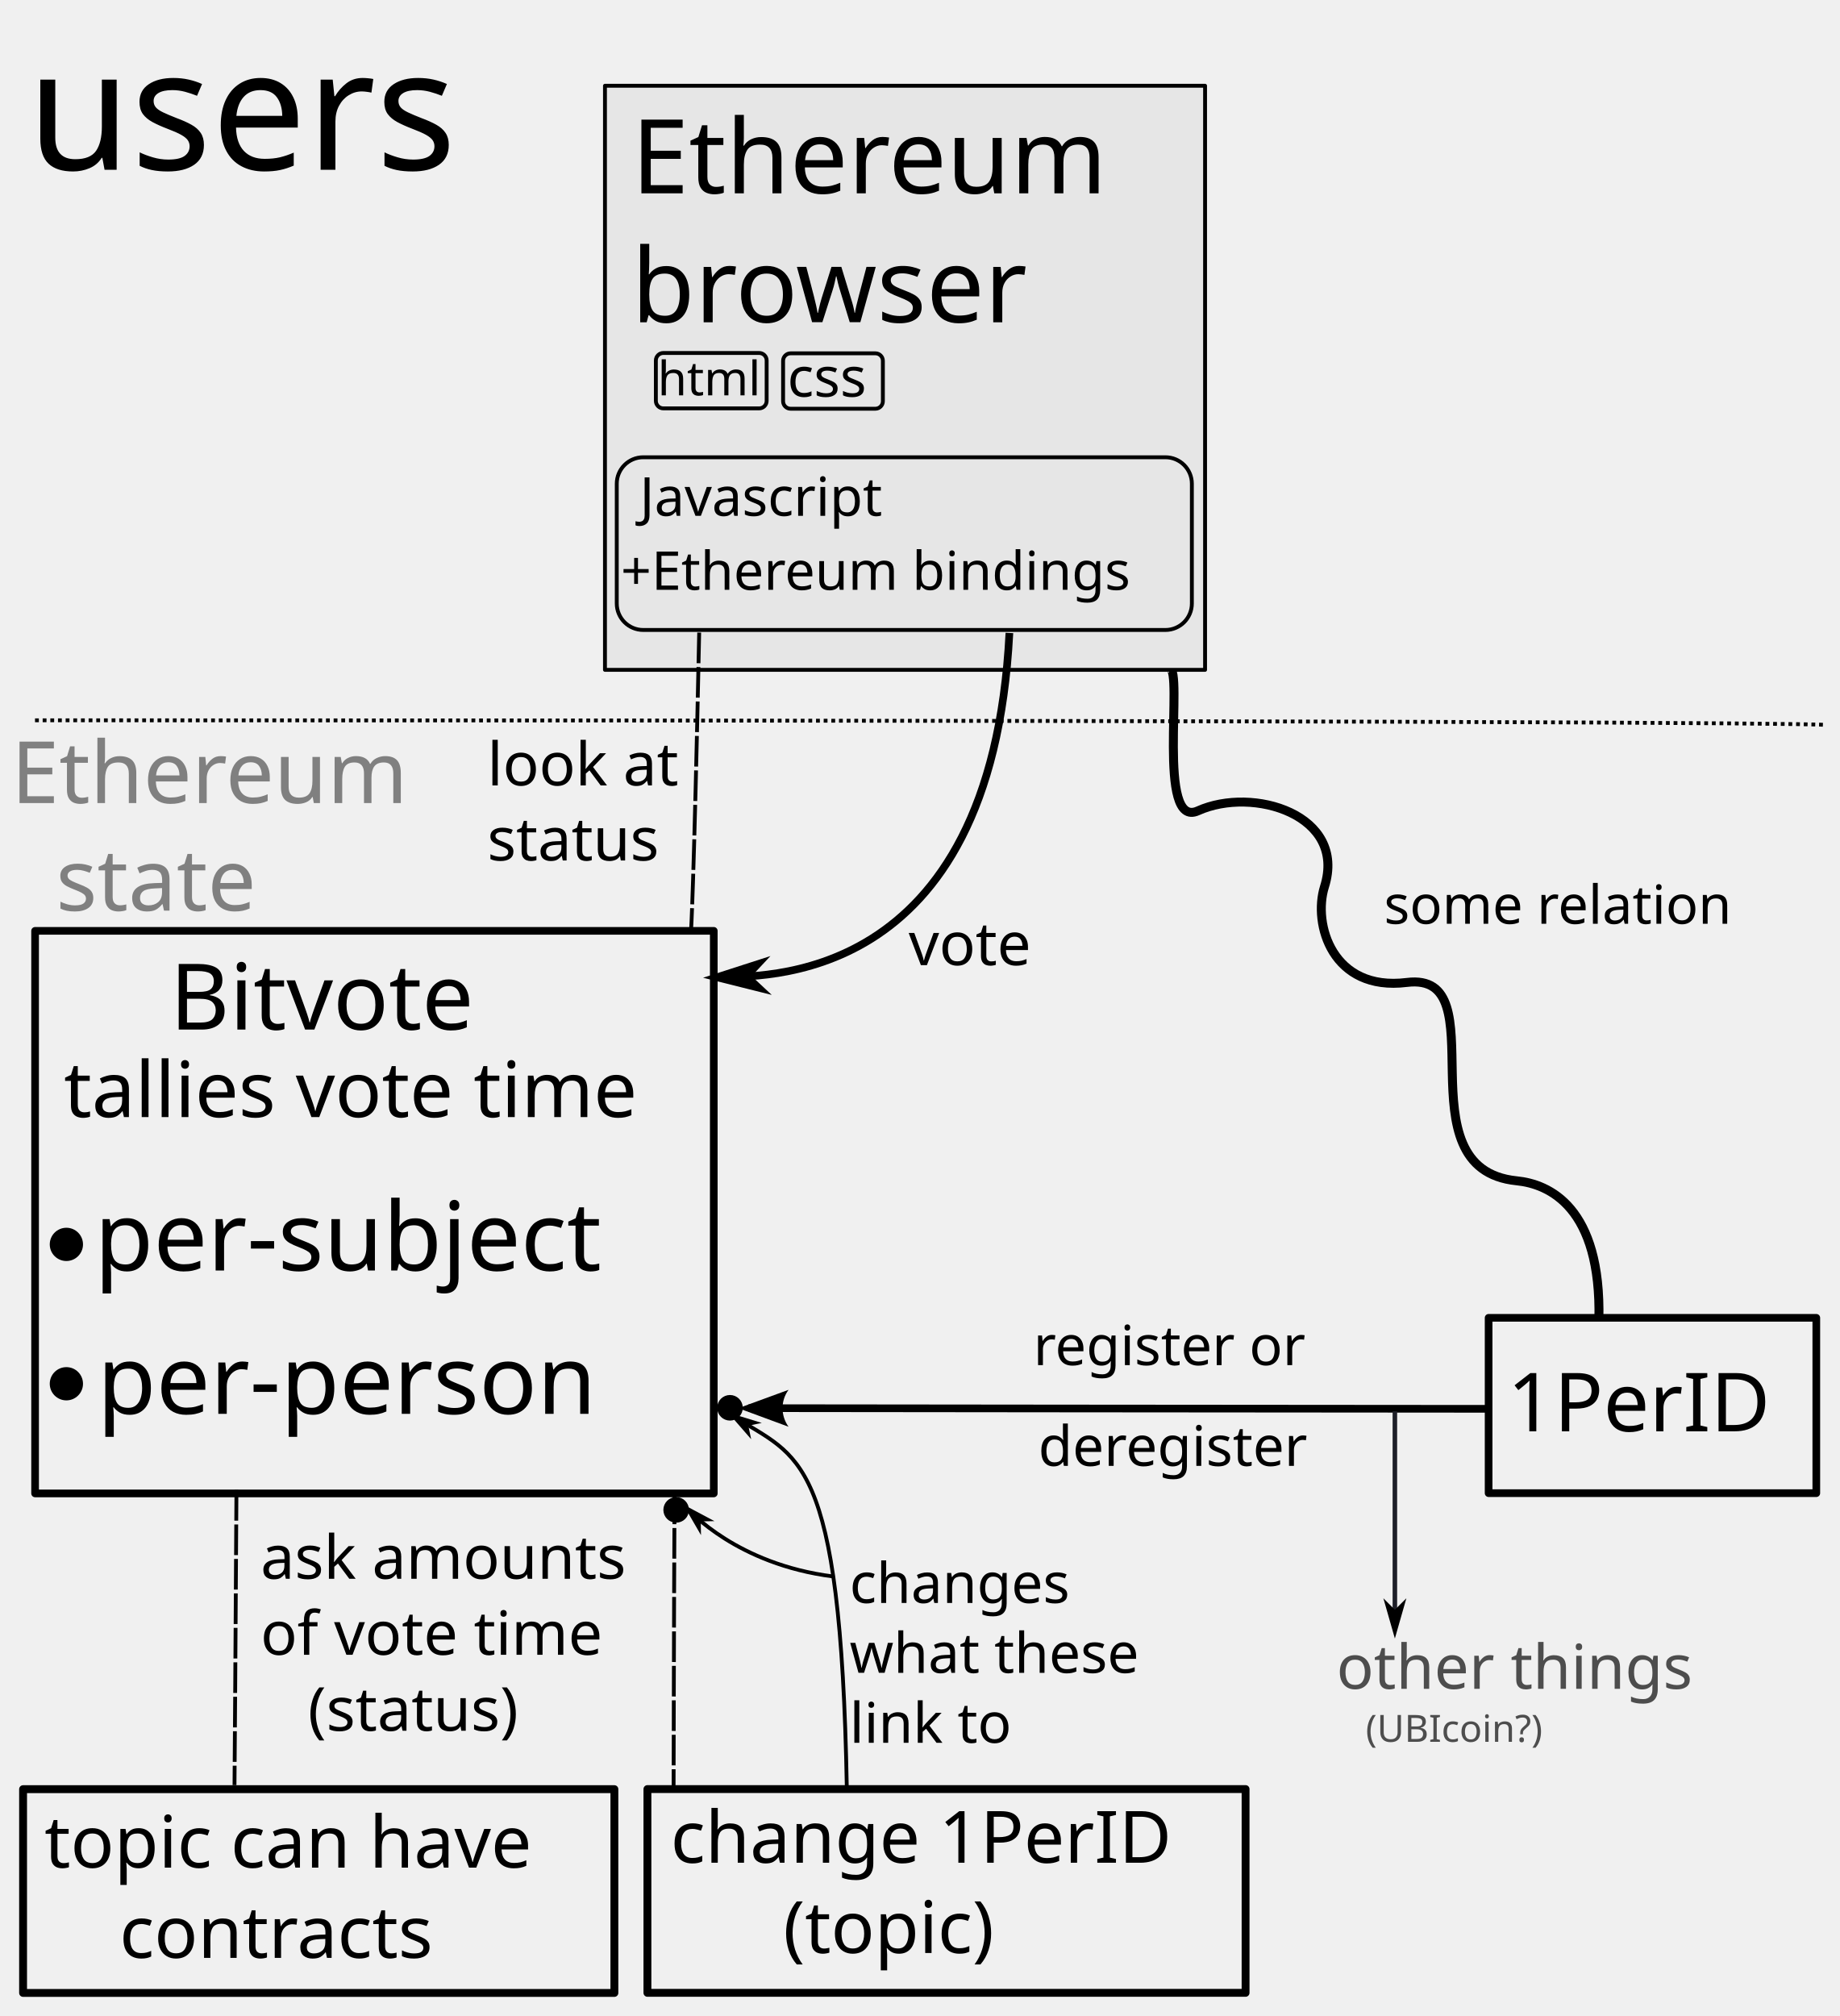
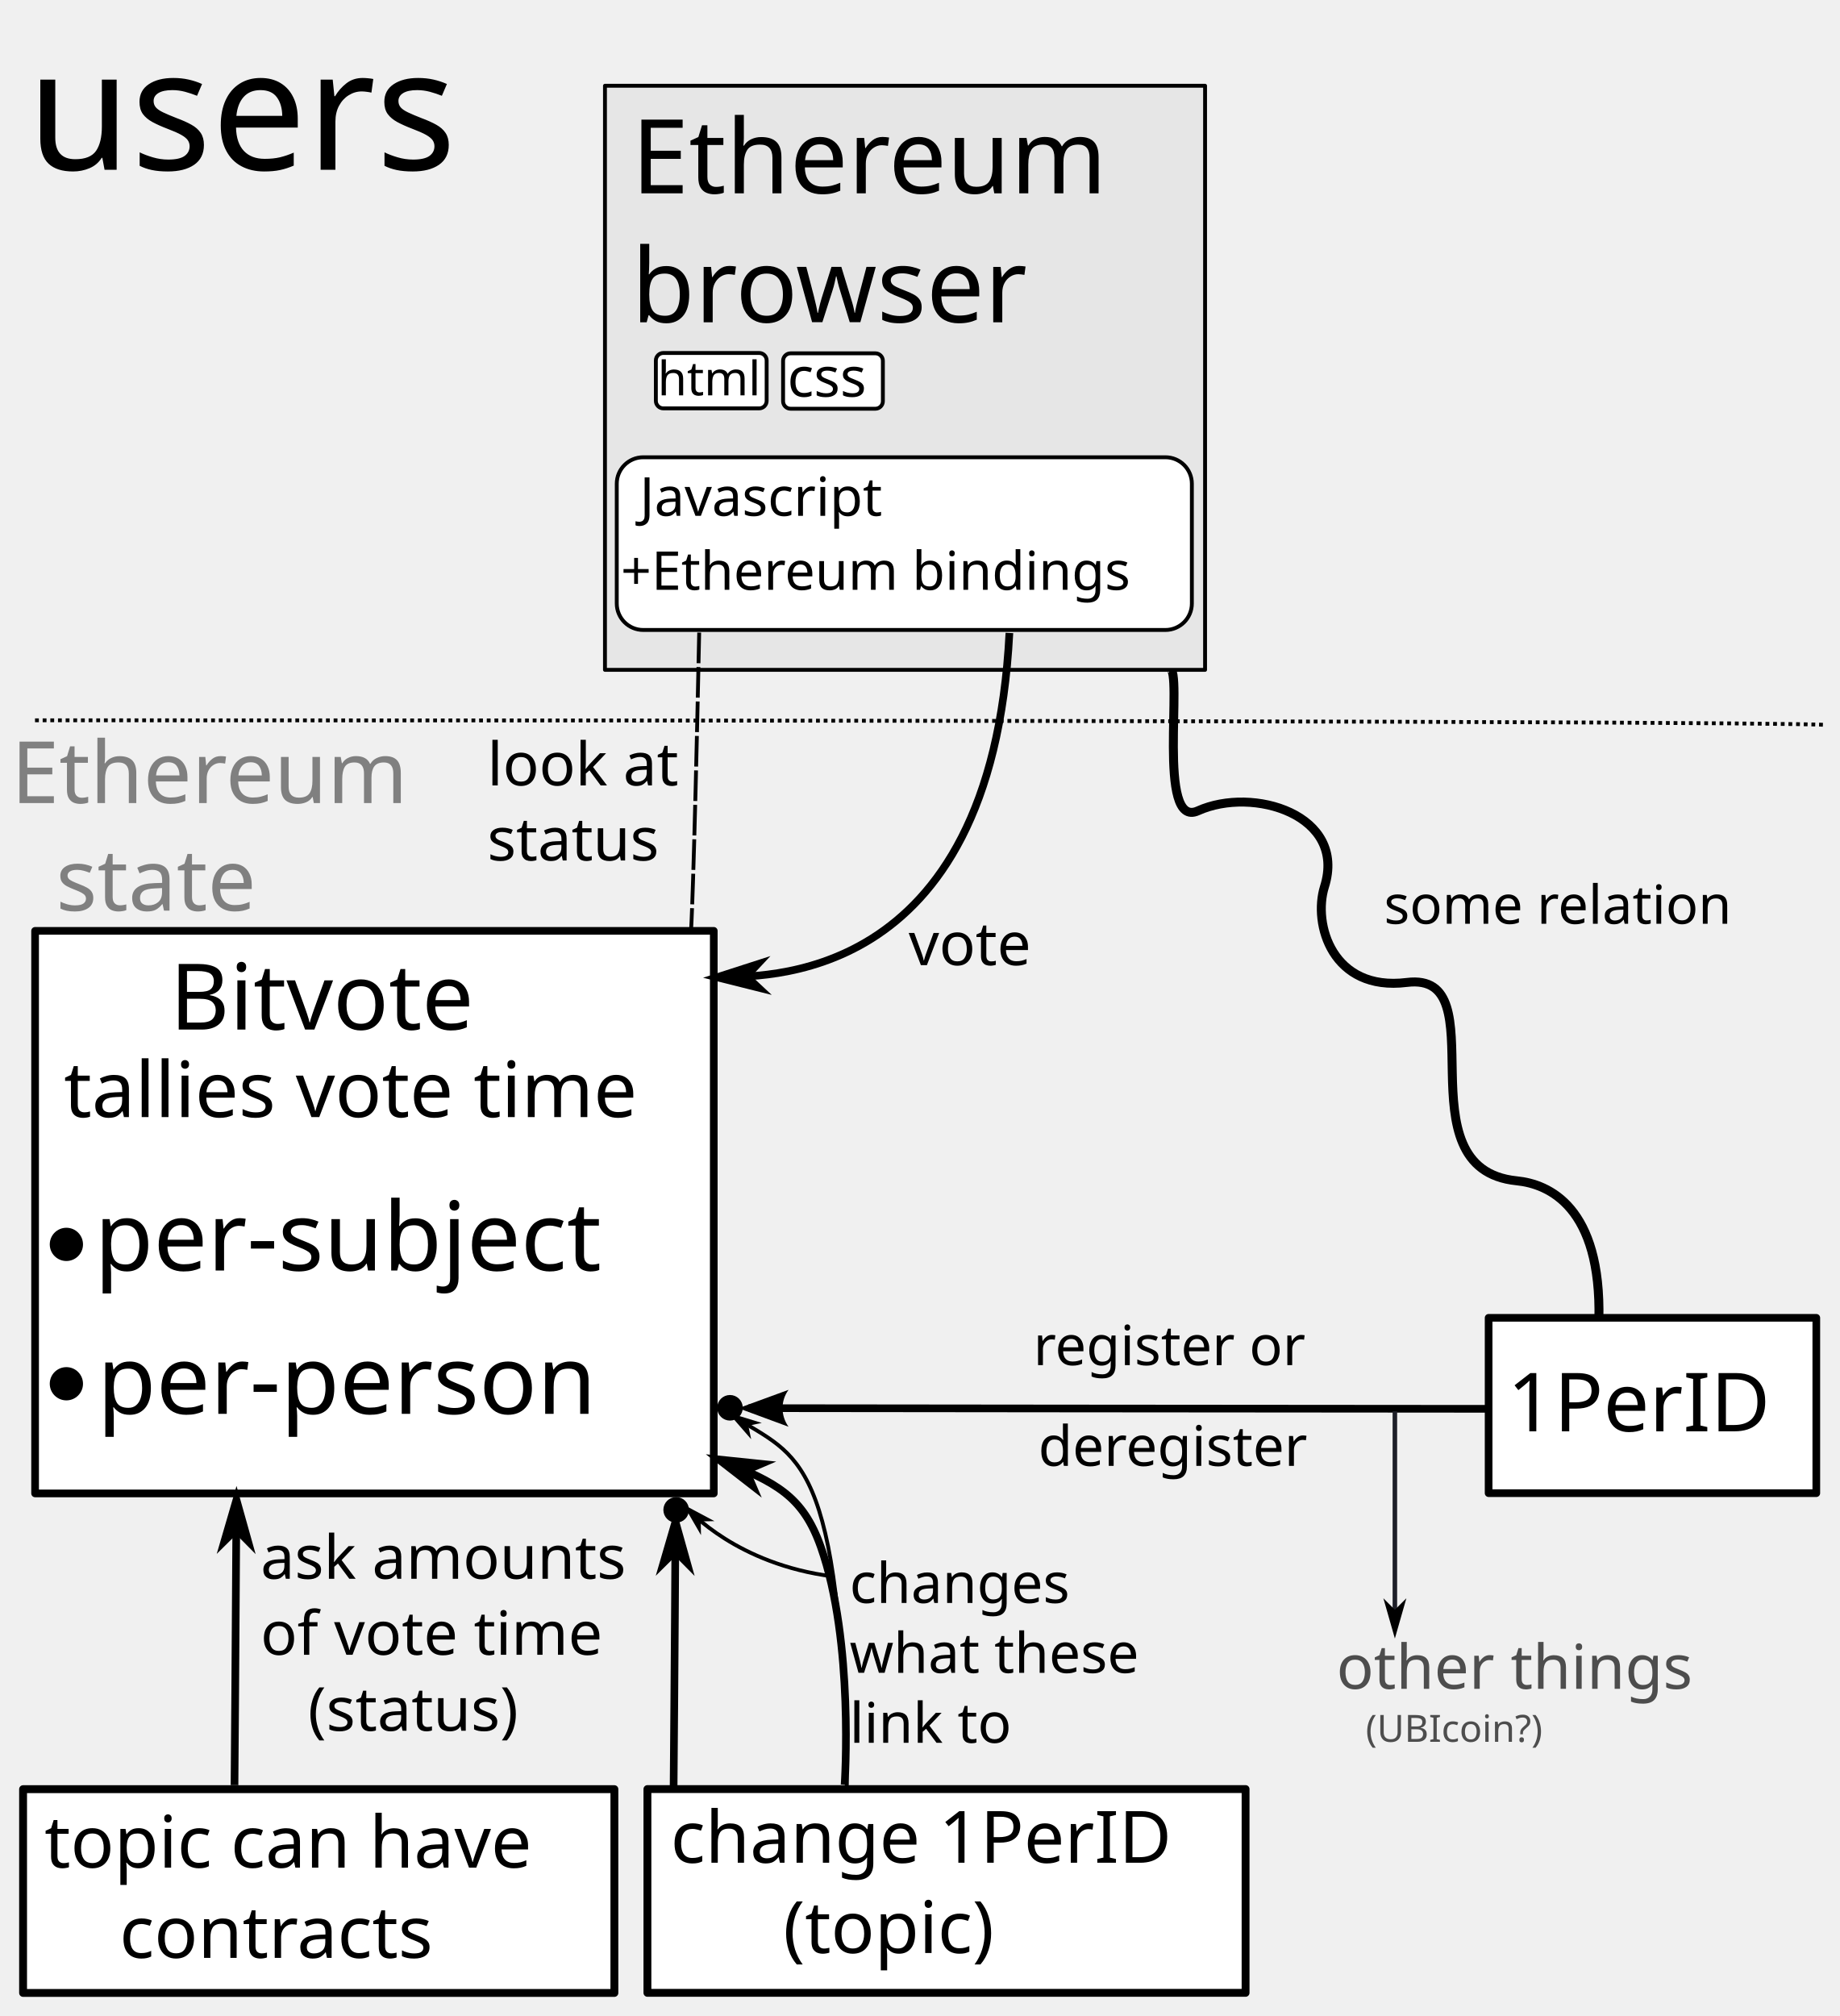
<svg xmlns="http://www.w3.org/2000/svg" width="480.421" height="526.524" id="svg2" version="1.1">
  <defs id="defs4">
    <marker orient="auto" refY="0" refX="0" id="Arrow1Mend" style="overflow:visible">
      <path id="path3792" d="M 0,0 5,-5 -12.5,0 5,5 0,0 z" style="fill-rule:evenodd;stroke:#000000;stroke-width:1pt" transform="matrix(-0.4,0,0,-0.4,-4,0)" />
    </marker>
    <marker orient="auto" refY="0" refX="0" id="Arrow1Mstart" style="overflow:visible">
      <path id="path3789" d="M 0,0 5,-5 -12.5,0 5,5 0,0 z" style="fill-rule:evenodd;stroke:#000000;stroke-width:1pt" transform="matrix(0.4,0,0,0.4,4,0)" />
    </marker>
    <marker orient="auto" refY="0" refX="0" id="Arrow2Lend" style="overflow:visible">
      <path id="path3804" style="fill-rule:evenodd;stroke-width:0.625;stroke-linejoin:round" d="M 8.719,4.034 -2.207,0.016 8.719,-4.002 c -1.745,2.372 -1.735,5.617 -6e-7,8.035 z" transform="matrix(-1.1,0,0,-1.1,-1.1,0)" />
    </marker>
    <marker orient="auto" refY="0" refX="0" id="Arrow1Lend" style="overflow:visible">
      <path id="path3786" d="M 0,0 5,-5 -12.5,0 5,5 0,0 z" style="fill-rule:evenodd;stroke:#000000;stroke-width:1pt" transform="matrix(-0.8,0,0,-0.8,-10,0)" />
    </marker>
    <marker orient="auto" refY="0" refX="0" id="Arrow2Mend" style="overflow:visible">
      <path id="path3810" style="fill-rule:evenodd;stroke-width:0.625;stroke-linejoin:round" d="M 8.719,4.034 -2.207,0.016 8.719,-4.002 c -1.745,2.372 -1.735,5.617 -6e-7,8.035 z" transform="scale(-0.6,-0.6)" />
    </marker>
    <marker orient="auto" refY="0" refX="0" id="Arrow1Send" style="overflow:visible">
      <path id="path3798" d="M 0,0 5,-5 -12.5,0 5,5 0,0 z" style="fill-rule:evenodd;stroke:#000000;stroke-width:1pt" transform="matrix(-0.2,0,0,-0.2,-1.2,0)" />
    </marker>
    <marker orient="auto" refY="0" refX="0" id="Arrow2Lstart" style="overflow:visible">
      <path id="path3801" style="fill-rule:evenodd;stroke-width:0.625;stroke-linejoin:round" d="M 8.719,4.034 -2.207,0.016 8.719,-4.002 c -1.745,2.372 -1.735,5.617 -6e-7,8.035 z" transform="matrix(1.1,0,0,1.1,1.1,0)" />
    </marker>
    <marker orient="auto" refY="0" refX="0" id="Arrow1Lstart" style="overflow:visible">
      <path id="path3783" d="M 0,0 5,-5 -12.5,0 5,5 0,0 z" style="fill-rule:evenodd;stroke:#000000;stroke-width:1pt" transform="matrix(0.8,0,0,0.8,10,0)" />
    </marker>
    <marker orient="auto" refY="0" refX="0" id="Arrow1Mend-6" style="overflow:visible">
      <path id="path3792-7" d="M 0,0 5,-5 -12.5,0 5,5 0,0 z" style="fill-rule:evenodd;stroke:#000000;stroke-width:1pt" transform="matrix(-0.4,0,0,-0.4,-4,0)" />
    </marker>
+     <marker orient="auto" refY="0" refX="0" id="Arrow1Mstart-6" style="overflow:visible">
+       <path id="path3789-4" d="M 0,0 5,-5 -12.5,0 5,5 0,0 z" style="fill-rule:evenodd;stroke:#000000;stroke-width:1pt" transform="matrix(0.4,0,0,0.4,4,0)" />
+     </marker>
+     <marker orient="auto" refY="0" refX="0" id="Arrow1Mend-3" style="overflow:visible">
+       <path id="path3792-1" d="M 0,0 5,-5 -12.5,0 5,5 0,0 z" style="fill-rule:evenodd;stroke:#000000;stroke-width:1pt" transform="matrix(-0.4,0,0,-0.4,-4,0)" />
+     </marker>
  </defs>
  <g id="layer1" transform="translate(117.9677,116.0777)">
+     <rect style="fill:#ffffff;stroke:#000000;stroke-width:2.055;stroke-linecap:butt;stroke-linejoin:round;stroke-miterlimit:4;stroke-opacity:1;stroke-dasharray:none;stroke-dashoffset:0;fill-opacity:1" id="rect4320-3" width="154.451" height="53.22" x="-111.94" y="351.2" />
+     <rect style="fill:#ffffff;stroke:#000000;stroke-width:2.055;stroke-linecap:butt;stroke-linejoin:round;stroke-miterlimit:4;stroke-opacity:1;stroke-dasharray:none;stroke-dashoffset:0;fill-opacity:1" id="rect4320" width="156.24" height="53.22" x="51.14" y="351.179" />
+     <rect style="fill:#ffffff;stroke:#000000;stroke-width:2;stroke-linecap:butt;stroke-linejoin:round;stroke-miterlimit:4;stroke-opacity:1;stroke-dasharray:none;stroke-dashoffset:0;fill-opacity:1" id="rect3777" width="85.593" height="45.797" x="270.861" y="228.1" />
+     <rect style="fill:#ffffff;stroke:#000000;stroke-width:2;stroke-linecap:butt;stroke-linejoin:round;stroke-miterlimit:4;stroke-opacity:1;stroke-dasharray:none;stroke-dashoffset:0;fill-opacity:1" id="rect3775" width="177.273" height="146.926" x="-108.801" y="127.036" />
    <text xml:space="preserve" style="font-size:24.004px;font-style:normal;font-weight:normal;line-height:125%;letter-spacing:0px;word-spacing:0px;fill:#000000;fill-opacity:1;stroke:none;font-family:Sans" x="-73.613" y="152.819" id="text2989">
      <tspan id="tspan2991" x="-73.613" y="152.819">Bitvote</tspan>
    </text>
    <text xml:space="preserve" style="font-size:21.3px;font-style:normal;font-weight:normal;line-height:125%;letter-spacing:0px;word-spacing:0px;fill:#000000;fill-opacity:1;stroke:none;font-family:Sans" x="275.758" y="257.738" id="text3769">
      <tspan id="tspan3771" x="275.758" y="257.738">1PerID</tspan>
    </text>
    <path style="fill:none;stroke:#000000;stroke-width:2;stroke-linecap:butt;stroke-linejoin:miter;stroke-miterlimit:4;stroke-opacity:1;stroke-dasharray:none;marker-start:none;marker-end:url(#Arrow2Mend)" d="m 270.73,251.868 c -32.216,0 -193.191,-0.175 -193.191,-0.175" id="path3773" />
-     <rect style="fill:none;stroke:#000000;stroke-width:2;stroke-linecap:butt;stroke-linejoin:round;stroke-miterlimit:4;stroke-opacity:1;stroke-dasharray:none;stroke-dashoffset:0" id="rect3775" width="177.273" height="146.926" x="-108.801" y="127.036" />
-     <rect style="fill:none;stroke:#000000;stroke-width:2;stroke-linecap:butt;stroke-linejoin:round;stroke-miterlimit:4;stroke-opacity:1;stroke-dasharray:none;stroke-dashoffset:0" id="rect3777" width="85.593" height="45.797" x="270.861" y="228.1" />
    <text xml:space="preserve" style="font-size:14.431px;font-style:normal;font-weight:normal;line-height:125%;letter-spacing:0px;word-spacing:0px;fill:#000000;fill-opacity:1;stroke:none;font-family:Sans" x="151.944" y="240.456" id="text5151">
      <tspan id="tspan5153" x="151.944" y="240.456">register or</tspan>
    </text>
    <text xml:space="preserve" style="font-size:14.561px;font-style:normal;font-weight:normal;line-height:125%;letter-spacing:0px;word-spacing:0px;fill:#000000;fill-opacity:1;stroke:none;font-family:Sans" x="153.236" y="266.769" id="text5155">
      <tspan id="tspan5157" x="153.236" y="266.769">deregister</tspan>
    </text>
    <text xml:space="preserve" style="font-size:43.92px;font-style:normal;font-weight:normal;line-height:125%;letter-spacing:0px;word-spacing:0px;fill:#000000;fill-opacity:1;stroke:none;font-family:Sans" x="-110.907" y="-71.729" id="text5159">
      <tspan id="tspan5161" x="-110.907" y="-71.729">users</tspan>
    </text>
    <text xml:space="preserve" style="font-size:15.681px;font-style:normal;font-weight:normal;line-height:125%;letter-spacing:0px;word-spacing:0px;fill:#000000;fill-opacity:1;stroke:none;font-family:Sans" x="119.38" y="135.989" id="text5179">
      <tspan id="tspan5181" x="119.38" y="135.989">vote</tspan>
    </text>
    <path style="fill:none;stroke:#000000;stroke-width:2.342;stroke-linecap:butt;stroke-linejoin:miter;stroke-miterlimit:4;stroke-opacity:1;stroke-dasharray:none" d="m 299.666,228.621 c 0.695,-29.527 -13.094,-35.465 -21.44,-36.302 -30.955,-3.104 -4.42,-54.843 -28.727,-51.809 -19.472,2.431 -24.581,-15.248 -21.512,-24.999 5.908,-18.772 -18.665,-26.321 -33.057,-19.818 -10.888,4.92 -3.741,-36.978 -7.428,-37.298" id="path5191" />
    <text xml:space="preserve" style="font-size:14.052px;font-style:normal;font-weight:normal;line-height:125%;letter-spacing:0px;word-spacing:0px;fill:#000000;fill-opacity:1;stroke:none;font-family:Sans" x="243.529" y="125.188" id="text5193">
      <tspan id="tspan5195" x="243.529" y="125.188">some relation</tspan>
    </text>
    <text xml:space="preserve" style="font-size:18.859px;font-style:normal;font-weight:normal;line-height:125%;letter-spacing:0px;word-spacing:0px;fill:#000000;fill-opacity:1;stroke:none;font-family:Sans" x="57.197" y="370.423" id="text5205">
      <tspan id="tspan5207" x="57.197" y="370.423">change 1PerID</tspan>
      <tspan x="57.197" y="393.997" id="tspan5209">      (topic)</tspan>
    </text>
    <path style="fill:#000000;fill-opacity:1;stroke:#000000;stroke-width:1;stroke-linecap:butt;stroke-linejoin:round;stroke-miterlimit:4;stroke-opacity:1;stroke-dasharray:none;stroke-dashoffset:0" id="path6759" d="m 151.288,70.414 c 0,2.093 -1.697,3.79 -3.79,3.79 -2.093,0 -3.79,-1.697 -3.79,-3.79 0,-2.093 1.697,-3.79 3.79,-3.79 2.093,0 3.79,1.697 3.79,3.79 z" transform="matrix(0.7791369,0,0,0.7791369,-42.21618,196.7378)" />
    <path style="fill:#808080;stroke:#1e1f28;stroke-width:1.184px;stroke-linecap:butt;stroke-linejoin:miter;stroke-opacity:1;marker-mid:none;marker-end:url(#Arrow1Mend)" d="m 246.375,252.509 c 0,29.912 0,57.019 0,57.019" id="path7151" />
    <text xml:space="preserve" style="font-size:16.119px;font-style:normal;font-weight:normal;line-height:125%;letter-spacing:0px;word-spacing:0px;fill:#4d4d4d;fill-opacity:1;stroke:none;font-family:Sans" x="231.118" y="324.997" id="text7545">
      <tspan id="tspan7547" x="231.118" y="324.997">other things</tspan>
      <tspan x="231.118" y="338.841" id="tspan7549" style="font-size:9.794px;fill:#4d4d4d">   (UBIcoin?)</tspan>
    </text>
    <text xml:space="preserve" style="font-size:20.197px;font-style:normal;font-weight:normal;line-height:125%;letter-spacing:0px;word-spacing:0px;fill:#000000;fill-opacity:1;stroke:none;font-family:Sans" x="-101.294" y="175.677" id="text3043">
      <tspan id="tspan3045" x="-101.294" y="175.677">tallies vote time</tspan>
    </text>
    <text xml:space="preserve" style="font-size:40px;font-style:normal;font-weight:normal;line-height:125%;letter-spacing:0px;word-spacing:0px;fill:#000000;fill-opacity:1;stroke:none;font-family:Sans" x="-53.163" y="192.629" id="text3047" transform="translate(-1.980005,0.396846)">
      <tspan id="tspan3049" x="-53.163" y="192.629" />
    </text>
    <text xml:space="preserve" style="font-size:25.03px;font-style:normal;font-weight:normal;line-height:125%;letter-spacing:0px;word-spacing:0px;fill:#000000;fill-opacity:1;stroke:none;font-family:Sans" x="-93.282" y="215.748" id="text3051">
      <tspan id="tspan3053" x="-93.282" y="215.748">per-subject</tspan>
    </text>
    <text xml:space="preserve" style="font-size:25.03px;font-style:normal;font-weight:normal;line-height:125%;letter-spacing:0px;word-spacing:0px;fill:#000000;fill-opacity:1;stroke:none;font-family:Sans" x="-92.58" y="253.185" id="text3051-7">
      <tspan id="tspan3053-7" x="-92.58" y="253.185">per-person</tspan>
    </text>
    <path style="fill:#000000;fill-opacity:1;stroke:#000000;stroke-width:1.5;stroke-linecap:butt;stroke-linejoin:round;stroke-miterlimit:4;stroke-opacity:1;stroke-dasharray:none;stroke-dashoffset:0" id="path3080" d="m -86.21,172.034 c 0,1.984 -1.608,3.592 -3.592,3.592 -1.984,0 -3.592,-1.608 -3.592,-3.592 0,-1.984 1.608,-3.592 3.592,-3.592 1.984,0 3.592,1.608 3.592,3.592 z" transform="translate(-10.82672,36.88803)" />
    <path style="fill:#000000;fill-opacity:1;stroke:#000000;stroke-width:1.5;stroke-linecap:butt;stroke-linejoin:round;stroke-miterlimit:4;stroke-opacity:1;stroke-dasharray:none;stroke-dashoffset:0" id="path3080-1" d="m -86.21,172.034 c 0,1.984 -1.608,3.592 -3.592,3.592 -1.984,0 -3.592,-1.608 -3.592,-3.592 0,-1.984 1.608,-3.592 3.592,-3.592 1.984,0 3.592,1.608 3.592,3.592 z" transform="translate(-10.82672,73.28765)" />
    <path style="fill:none;stroke:#000000;stroke-width:1px;stroke-linecap:butt;stroke-linejoin:miter;stroke-opacity:1;marker-end:url(#Arrow1Mend)" d="M 103.22,350.83 C 101.637,263.007 90.432,264.7 73.826,253.908" id="path4114" />
    <text xml:space="preserve" style="font-size:15.879px;font-style:normal;font-weight:normal;line-height:125%;letter-spacing:0px;word-spacing:0px;fill:#000000;fill-opacity:1;stroke:none;font-family:Sans" x="-49.909" y="296.252" id="text4314">
      <tspan x="-49.909" y="296.252" id="tspan4410">ask amounts</tspan>
      <tspan x="-49.909" y="316.101" id="tspan3080">of vote time</tspan>
      <tspan x="-49.909" y="335.95" id="tspan3081">   (status)</tspan>
    </text>
-     <rect style="fill:none;stroke:#000000;stroke-width:2.055;stroke-linecap:butt;stroke-linejoin:round;stroke-miterlimit:4;stroke-opacity:1;stroke-dasharray:none;stroke-dashoffset:0" id="rect4320" width="156.24" height="53.22" x="51.14" y="351.179" />
    <text xml:space="preserve" style="font-size:14.609px;font-style:normal;font-weight:normal;line-height:125%;letter-spacing:0px;word-spacing:0px;fill:#000000;fill-opacity:1;stroke:none;font-family:Sans" x="103.956" y="302.567" id="text4322">
      <tspan x="103.956" y="302.567" id="tspan3084">changes</tspan>
      <tspan x="103.956" y="320.828" id="tspan3092">what these</tspan>
      <tspan x="103.956" y="339.089" id="tspan3094">link to</tspan>
    </text>
-     <rect style="fill:none;stroke:#000000;stroke-width:2.055;stroke-linecap:butt;stroke-linejoin:round;stroke-miterlimit:4;stroke-opacity:1;stroke-dasharray:none;stroke-dashoffset:0" id="rect4320-3" width="154.451" height="53.22" x="-111.94" y="351.2" />
    <text xml:space="preserve" style="font-size:18.859px;font-style:normal;font-weight:normal;line-height:125%;letter-spacing:0px;word-spacing:0px;fill:#000000;fill-opacity:1;stroke:none;font-family:Sans" x="-106.357" y="371.689" id="text5205-7">
      <tspan id="tspan5207-1" x="-106.357" y="371.689">topic can have</tspan>
      <tspan x="-106.357" y="395.263" id="tspan5209-5">    contracts</tspan>
    </text>
-     <path style="fill:none;stroke:#000000;stroke-width:1;stroke-linecap:butt;stroke-linejoin:miter;stroke-miterlimit:4;stroke-opacity:1;stroke-dasharray:8, 1;stroke-dashoffset:0" d="m -56.207,273.076 c -0.169,32.681 -0.508,77.079 -0.508,77.079" id="path4312-9" />
-     <path style="fill:none;stroke:#000000;stroke-width:1;stroke-linecap:butt;stroke-linejoin:miter;stroke-miterlimit:4;stroke-opacity:1;stroke-dasharray:8, 1;stroke-dashoffset:0" d="m 58.225,273.996 c -0.169,32.681 -0.249,77.173 -0.249,77.173" id="path4312-9-1" />
+     <path style="fill:none;stroke:#000000;stroke-width:2;stroke-linecap:butt;stroke-linejoin:miter;stroke-miterlimit:4;stroke-opacity:1;stroke-dasharray:none;stroke-dashoffset:0;marker-start:url(#Arrow1Mstart);marker-end:none" d="m -56.207,275.953 c -0.169,32.681 -0.508,74.203 -0.508,74.203" id="path4312-9" />
+     <path style="fill:none;stroke:#000000;stroke-width:2;stroke-linecap:butt;stroke-linejoin:miter;stroke-miterlimit:4;stroke-opacity:1;stroke-dasharray:none;stroke-dashoffset:0;marker-start:url(#Arrow1Mstart)" d="m 58.465,281.668 c -0.169,32.681 -0.489,69.501 -0.489,69.501" id="path4312-9-1" />
    <rect style="fill:#e6e6e6;stroke:#000000;stroke-width:1.011;stroke-linecap:butt;stroke-linejoin:round;stroke-miterlimit:4;stroke-opacity:1;stroke-dasharray:none;stroke-dashoffset:0" id="rect2985" width="156.748" height="152.547" x="40.05" y="-93.678" ry="0" />
    <text xml:space="preserve" style="font-size:26.947px;font-style:normal;font-weight:normal;line-height:125%;letter-spacing:0px;word-spacing:0px;fill:#000000;fill-opacity:1;stroke:none;font-family:Sans" x="46.962" y="-65.592" id="text2987">
      <tspan id="tspan2989" x="46.962" y="-65.592">Ethereum</tspan>
      <tspan x="46.962" y="-31.909" id="tspan2991-6">browser</tspan>
    </text>
-     <rect style="fill:none;stroke:#000000;stroke-width:1.011;stroke-linecap:butt;stroke-linejoin:round;stroke-miterlimit:4;stroke-opacity:1;stroke-dasharray:none;stroke-dashoffset:0" id="rect2993" width="28.937" height="14.468" x="53.345" y="-23.889" ry="1.956" />
+     <rect style="fill:#ffffff;stroke:#000000;stroke-width:1.011;stroke-linecap:butt;stroke-linejoin:round;stroke-miterlimit:4;stroke-opacity:1;stroke-dasharray:none;stroke-dashoffset:0" id="rect2993" width="28.937" height="14.468" x="53.345" y="-23.889" ry="1.956" />
    <text xml:space="preserve" style="font-size:12.384px;font-style:normal;font-weight:normal;line-height:125%;letter-spacing:0px;word-spacing:0px;fill:#000000;fill-opacity:1;stroke:none;font-family:Sans" x="53.817" y="-12.825" id="text2997">
      <tspan id="tspan2999" x="53.817" y="-12.825">html</tspan>
    </text>
+     <rect style="fill:#ffffff;stroke:#000000;stroke-width:1.011;stroke-linecap:butt;stroke-linejoin:round;stroke-miterlimit:4;stroke-opacity:1;stroke-dasharray:none;stroke-dashoffset:0" id="rect2993-0" width="26.064" height="14.468" x="86.577" y="-23.798" ry="1.956" />
    <text xml:space="preserve" style="font-size:14.348px;font-style:normal;font-weight:normal;line-height:125%;letter-spacing:0px;word-spacing:0px;fill:#000000;fill-opacity:1;stroke:none;font-family:Sans" x="87.714" y="-12.488" id="text3001">
      <tspan x="87.714" y="-12.488" id="tspan3005">css</tspan>
    </text>
+     <rect style="fill:#ffffff;stroke:#000000;stroke-width:1.011;stroke-linecap:butt;stroke-linejoin:round;stroke-miterlimit:4;stroke-opacity:1;stroke-dasharray:none;stroke-dashoffset:0" id="rect3037" width="150.217" height="45.108" x="43.132" y="3.346" ry="6.915" />
    <text xml:space="preserve" style="font-size:14.05px;font-style:normal;font-weight:normal;line-height:125%;letter-spacing:0px;word-spacing:0px;fill:#000000;fill-opacity:1;stroke:none;font-family:Sans" x="49.122" y="18.637" id="text3009">
      <tspan id="tspan3011" x="49.122" y="18.637">Javascript</tspan>
      <tspan x="49.122" y="36.199" id="tspan3013" />
    </text>
-     <rect style="fill:none;stroke:#000000;stroke-width:1.011;stroke-linecap:butt;stroke-linejoin:round;stroke-miterlimit:4;stroke-opacity:1;stroke-dasharray:none;stroke-dashoffset:0" id="rect2993-0" width="26.064" height="14.468" x="86.577" y="-23.798" ry="1.956" />
-     <rect style="fill:none;stroke:#000000;stroke-width:1.011;stroke-linecap:butt;stroke-linejoin:round;stroke-miterlimit:4;stroke-opacity:1;stroke-dasharray:none;stroke-dashoffset:0" id="rect3037" width="150.217" height="45.108" x="43.132" y="3.346" ry="6.915" />
    <text xml:space="preserve" style="font-size:13.984px;font-style:normal;font-weight:normal;line-height:125%;letter-spacing:0px;word-spacing:0px;fill:#000000;fill-opacity:1;stroke:none;font-family:Sans" x="44.192" y="37.967" id="text3039">
      <tspan id="tspan3041" x="44.192" y="37.967">+Ethereum bindings</tspan>
    </text>
    <path style="fill:#000000;fill-opacity:1;stroke:#000000;stroke-width:1;stroke-linecap:butt;stroke-linejoin:round;stroke-miterlimit:4;stroke-opacity:1;stroke-dasharray:none;stroke-dashoffset:0" id="path6759-7" d="m 151.288,70.414 c 0,2.093 -1.697,3.79 -3.79,3.79 -2.093,0 -3.79,-1.697 -3.79,-3.79 0,-2.093 1.697,-3.79 3.79,-3.79 2.093,0 3.79,1.697 3.79,3.79 z" transform="matrix(0.7791369,0,0,0.7791369,-56.27358,223.4012)" />
    <path style="fill:none;stroke:#000000;stroke-width:1px;stroke-linecap:butt;stroke-linejoin:miter;stroke-opacity:1;marker-end:url(#Arrow1Mend)" d="M 99.616,295.648 C 74.443,292.463 61.998,278.307 61.915,278.227" id="path4114-1" />
    <path style="fill:none;stroke:#000000;stroke-width:2;stroke-linecap:butt;stroke-linejoin:miter;stroke-miterlimit:4;stroke-opacity:1;stroke-dasharray:none;marker-end:url(#Arrow1Mend)" d="M 145.69,49.234 C 140.932,142.416 80.071,138.803 69.618,139.151" id="path3035" />
    <path style="fill:none;stroke:#000000;stroke-width:1;stroke-linecap:butt;stroke-linejoin:miter;stroke-miterlimit:4;stroke-opacity:1;stroke-dasharray:1, 1;stroke-dashoffset:0" d="m -108.821,72.042 c 467.107,0 467.107,1.18 467.107,1.18" id="path4019" />
    <text xml:space="preserve" style="font-size:22.473px;font-style:normal;font-weight:normal;line-height:125%;letter-spacing:0px;word-spacing:0px;fill:#808080;fill-opacity:1;stroke:none;font-family:Sans" x="-115.037" y="93.665" id="text4023">
      <tspan id="tspan4025" x="-115.037" y="93.665">Ethereum</tspan>
      <tspan x="-115.037" y="121.756" id="tspan3079">  state</tspan>
    </text>
    <path style="fill:none;stroke:#000000;stroke-width:1;stroke-linecap:butt;stroke-linejoin:miter;stroke-miterlimit:4;stroke-opacity:1;stroke-dasharray:8, 1;stroke-dashoffset:0" d="M 64.661,49.136 C 63.24,117.056 62.535,127.032 62.535,127.032" id="path4312-9-1-3" />
    <text xml:space="preserve" style="font-size:15.681px;font-style:normal;font-weight:normal;line-height:125%;letter-spacing:0px;word-spacing:0px;fill:#000000;fill-opacity:1;stroke:none;font-family:Sans" x="9.326" y="89.051" id="text5179-4">
      <tspan id="tspan5181-3" x="9.326" y="89.051">look at</tspan>
      <tspan x="9.326" y="108.652" id="tspan3082">status</tspan>
    </text>
    <text xml:space="preserve" style="font-size:40px;font-style:normal;font-weight:normal;line-height:125%;letter-spacing:0px;word-spacing:0px;fill:#000000;fill-opacity:1;stroke:none;font-family:Sans" x="392.016" y="143.704" id="text4066" transform="translate(-114.4535,15.43094)">
      <tspan id="tspan4068" x="392.016" y="143.704" />
    </text>
+     <path style="fill:none;stroke:#000000;stroke-width:2;stroke-linecap:butt;stroke-linejoin:miter;stroke-miterlimit:4;stroke-opacity:1;stroke-dasharray:none;stroke-dashoffset:0;marker-start:url(#Arrow1Mstart)" d="m 70.053,265.205 c 14.67,5.885 21.632,9.37 26.352,22.648 8.801,24.76 6.244,62.197 6.244,62.197" id="path4312-9-1-4" />
  </g>
</svg>
